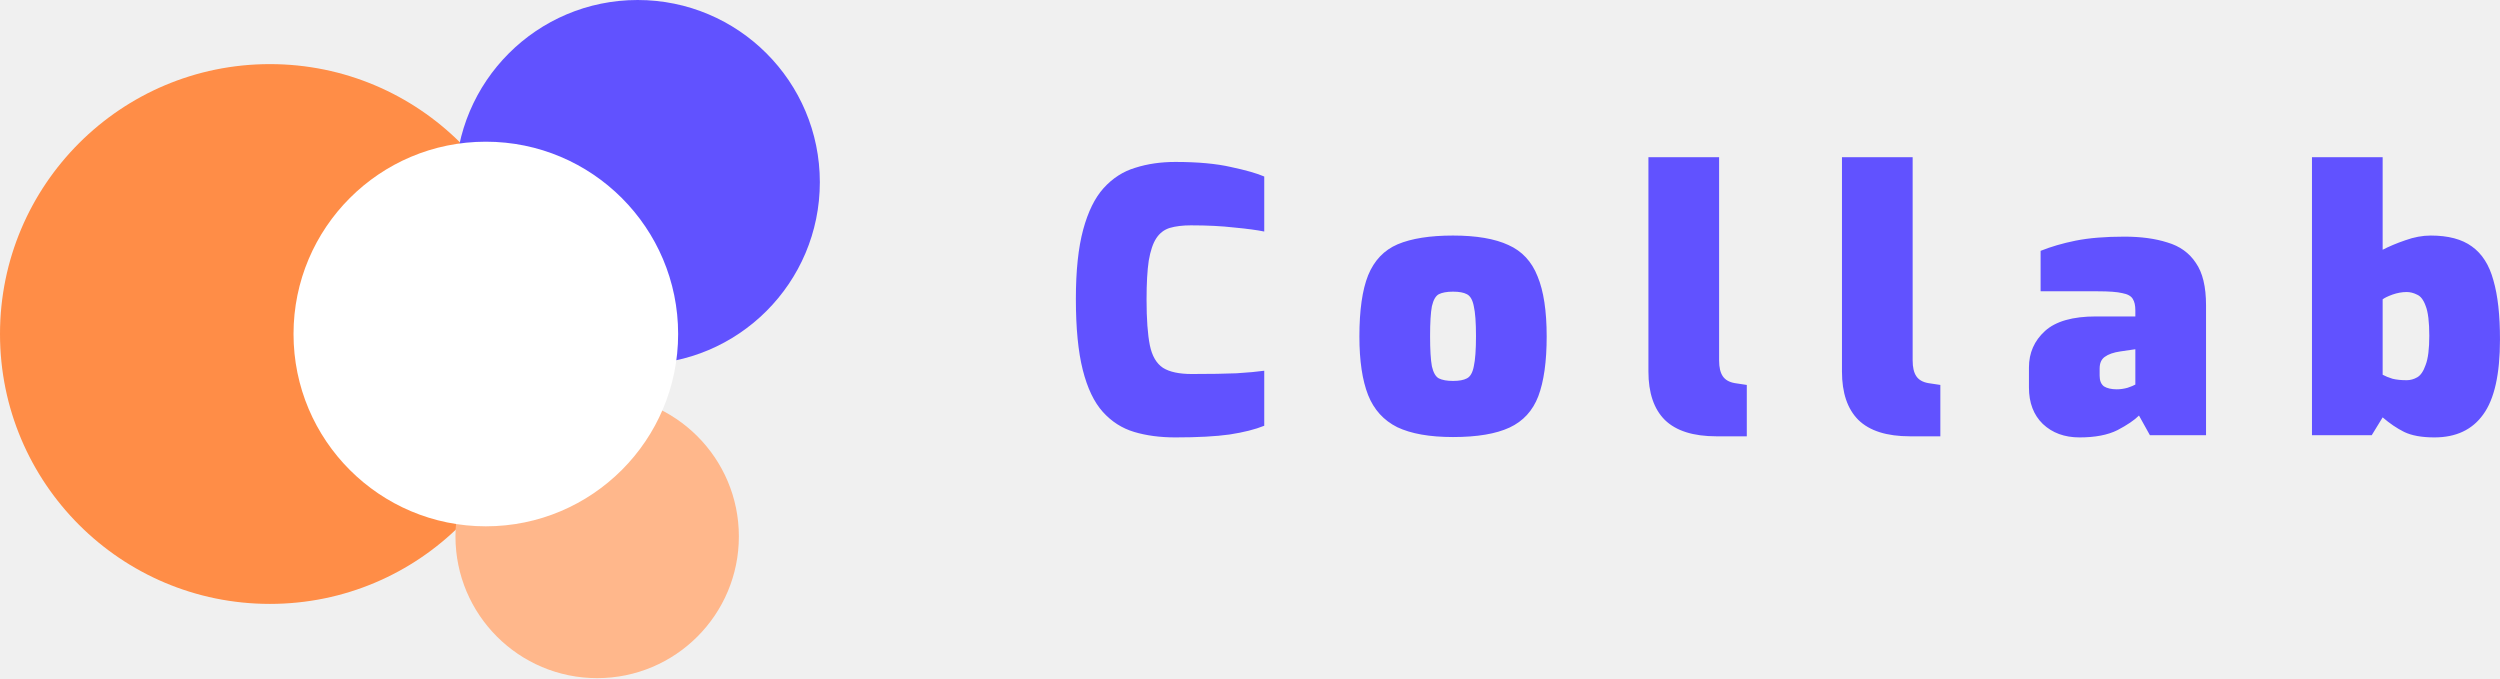
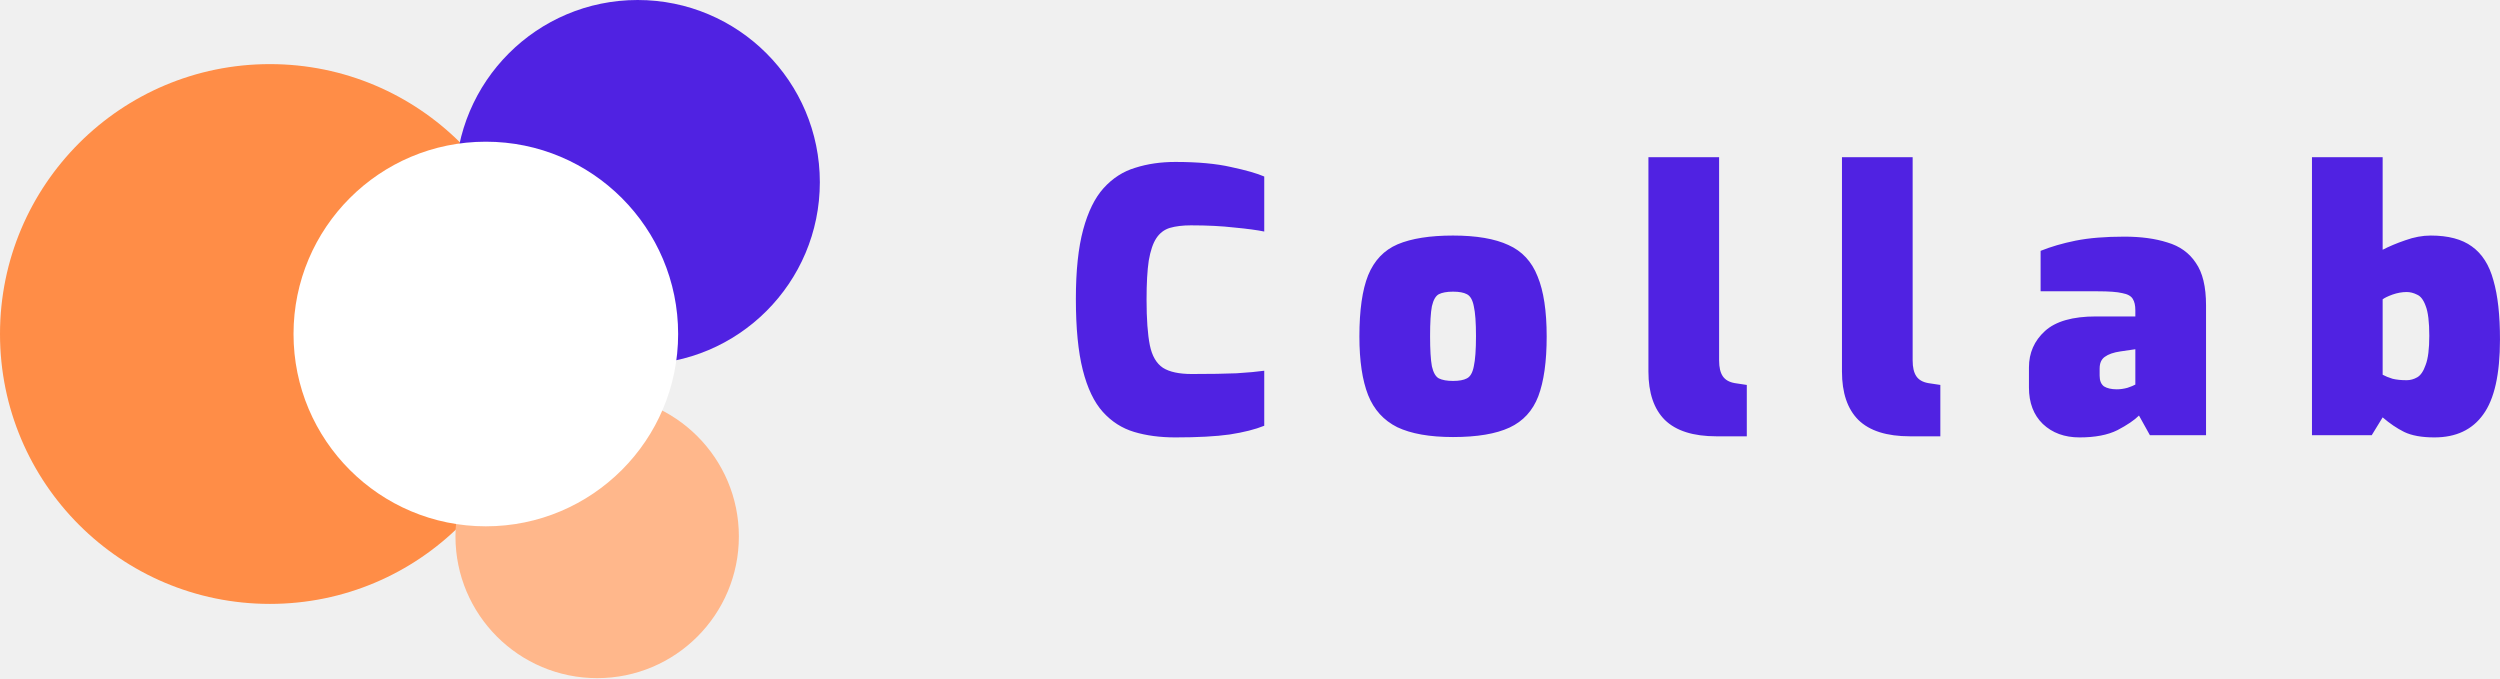
<svg xmlns="http://www.w3.org/2000/svg" fill="none" viewBox="0.5 1.5 123.5 33.5">
  <circle cx="13.833" cy="18" r="13.333" fill="#FF8D47" />
-   <circle cx="32" cy="10.5" r="9" fill="#6152FF" />
+   <circle cx="32" cy="10.5" r="9" fill="#5022E2" />
  <circle cx="30" cy="28" r="7" fill="#FFB78B" />
-   <circle cx="24.5" cy="18" r="9.5" fill="white" />
-   <path d="M58.562 23.108C57.806 23.108 57.128 23.018 56.528 22.838C55.928 22.658 55.412 22.328 54.98 21.848C54.548 21.368 54.218 20.678 53.99 19.778C53.762 18.878 53.648 17.708 53.648 16.268C53.648 14.876 53.768 13.736 54.008 12.848C54.248 11.96 54.584 11.276 55.016 10.796C55.46 10.304 55.982 9.968 56.582 9.788C57.182 9.596 57.842 9.5 58.562 9.5C59.666 9.5 60.584 9.584 61.316 9.752C62.048 9.908 62.594 10.064 62.954 10.22V12.938C62.606 12.866 62.114 12.8 61.478 12.74C60.854 12.668 60.14 12.632 59.336 12.632C58.928 12.632 58.58 12.674 58.292 12.758C58.016 12.842 57.794 13.01 57.626 13.262C57.458 13.514 57.332 13.886 57.248 14.378C57.176 14.858 57.14 15.5 57.14 16.304C57.14 17.264 57.194 18.014 57.302 18.554C57.41 19.082 57.626 19.454 57.95 19.67C58.274 19.874 58.748 19.976 59.372 19.976C60.284 19.976 61.022 19.964 61.586 19.94C62.162 19.904 62.618 19.862 62.954 19.814V22.532C62.51 22.712 61.94 22.856 61.244 22.964C60.56 23.06 59.666 23.108 58.562 23.108ZM72.28 23.09C71.128 23.09 70.21 22.928 69.526 22.604C68.854 22.268 68.374 21.74 68.086 21.02C67.798 20.288 67.654 19.322 67.654 18.122C67.654 16.826 67.798 15.818 68.086 15.098C68.386 14.366 68.872 13.856 69.544 13.568C70.228 13.28 71.14 13.136 72.28 13.136C73.432 13.136 74.344 13.292 75.016 13.604C75.688 13.904 76.168 14.42 76.456 15.152C76.756 15.872 76.906 16.862 76.906 18.122C76.906 19.358 76.768 20.342 76.492 21.074C76.216 21.794 75.742 22.31 75.07 22.622C74.398 22.934 73.468 23.09 72.28 23.09ZM72.28 20.318C72.58 20.318 72.808 20.276 72.964 20.192C73.132 20.108 73.246 19.91 73.306 19.598C73.378 19.274 73.414 18.776 73.414 18.104C73.414 17.432 73.378 16.94 73.306 16.628C73.246 16.316 73.132 16.118 72.964 16.034C72.808 15.95 72.58 15.908 72.28 15.908C71.98 15.908 71.746 15.95 71.578 16.034C71.422 16.118 71.308 16.316 71.236 16.628C71.176 16.94 71.146 17.432 71.146 18.104C71.146 18.776 71.176 19.274 71.236 19.598C71.308 19.91 71.422 20.108 71.578 20.192C71.746 20.276 71.98 20.318 72.28 20.318ZM85.298 23.054C84.146 23.054 83.294 22.784 82.742 22.244C82.202 21.704 81.932 20.906 81.932 19.85V9.266H85.424V19.31C85.424 19.646 85.484 19.904 85.604 20.084C85.724 20.264 85.922 20.378 86.198 20.426L86.792 20.516V23.054H85.298ZM94.859 23.054C93.707 23.054 92.855 22.784 92.303 22.244C91.763 21.704 91.493 20.906 91.493 19.85V9.266H94.985V19.31C94.985 19.646 95.045 19.904 95.165 20.084C95.285 20.264 95.483 20.378 95.759 20.426L96.353 20.516V23.054H94.859ZM103.232 23.108C102.488 23.108 101.882 22.886 101.414 22.442C100.958 21.998 100.73 21.398 100.73 20.642V19.652C100.73 18.932 100.994 18.332 101.522 17.852C102.05 17.372 102.89 17.132 104.042 17.132H105.986V16.826C105.986 16.586 105.944 16.4 105.86 16.268C105.776 16.124 105.602 16.028 105.338 15.98C105.086 15.92 104.684 15.89 104.132 15.89H101.306V13.892C101.81 13.688 102.386 13.52 103.034 13.388C103.694 13.256 104.498 13.19 105.446 13.19C106.262 13.19 106.97 13.286 107.57 13.478C108.182 13.658 108.65 13.994 108.974 14.486C109.31 14.966 109.478 15.662 109.478 16.574V23H106.706L106.166 22.028C105.938 22.256 105.584 22.496 105.104 22.748C104.624 22.988 104 23.108 103.232 23.108ZM105.068 20.732C105.236 20.732 105.41 20.708 105.59 20.66C105.77 20.6 105.902 20.546 105.986 20.498V18.752L105.248 18.86C104.912 18.908 104.654 18.998 104.474 19.13C104.306 19.25 104.222 19.442 104.222 19.706V20.066C104.222 20.306 104.294 20.48 104.438 20.588C104.594 20.684 104.804 20.732 105.068 20.732ZM120.759 23.108C120.135 23.108 119.637 23.018 119.265 22.838C118.905 22.658 118.551 22.418 118.203 22.118L117.663 23H114.711V9.266H118.203V13.838C118.527 13.67 118.899 13.514 119.319 13.37C119.751 13.214 120.171 13.136 120.579 13.136C121.443 13.136 122.121 13.316 122.613 13.676C123.117 14.036 123.471 14.594 123.675 15.35C123.891 16.094 123.999 17.066 123.999 18.266C123.999 19.982 123.723 21.218 123.171 21.974C122.631 22.73 121.827 23.108 120.759 23.108ZM119.391 20.282C119.571 20.282 119.745 20.234 119.913 20.138C120.081 20.042 120.219 19.838 120.327 19.526C120.447 19.214 120.507 18.734 120.507 18.086C120.507 17.402 120.447 16.91 120.327 16.61C120.219 16.31 120.075 16.124 119.895 16.052C119.727 15.968 119.559 15.926 119.391 15.926C119.163 15.926 118.929 15.968 118.689 16.052C118.461 16.136 118.299 16.214 118.203 16.286V20.012C118.335 20.084 118.497 20.15 118.689 20.21C118.881 20.258 119.115 20.282 119.391 20.282Z" fill="#6152FF" />
+   <circle cx="24.5" cy="18" r="9.5" fill="#FFFFFF" />
+   <path d="M58.562 23.108C57.806 23.108 57.128 23.018 56.528 22.838C55.928 22.658 55.412 22.328 54.98 21.848C54.548 21.368 54.218 20.678 53.99 19.778C53.762 18.878 53.648 17.708 53.648 16.268C53.648 14.876 53.768 13.736 54.008 12.848C54.248 11.96 54.584 11.276 55.016 10.796C55.46 10.304 55.982 9.968 56.582 9.788C57.182 9.596 57.842 9.5 58.562 9.5C59.666 9.5 60.584 9.584 61.316 9.752C62.048 9.908 62.594 10.064 62.954 10.22V12.938C62.606 12.866 62.114 12.8 61.478 12.74C60.854 12.668 60.14 12.632 59.336 12.632C58.928 12.632 58.58 12.674 58.292 12.758C58.016 12.842 57.794 13.01 57.626 13.262C57.458 13.514 57.332 13.886 57.248 14.378C57.176 14.858 57.14 15.5 57.14 16.304C57.14 17.264 57.194 18.014 57.302 18.554C57.41 19.082 57.626 19.454 57.95 19.67C58.274 19.874 58.748 19.976 59.372 19.976C60.284 19.976 61.022 19.964 61.586 19.94C62.162 19.904 62.618 19.862 62.954 19.814V22.532C62.51 22.712 61.94 22.856 61.244 22.964C60.56 23.06 59.666 23.108 58.562 23.108ZM72.28 23.09C71.128 23.09 70.21 22.928 69.526 22.604C68.854 22.268 68.374 21.74 68.086 21.02C67.798 20.288 67.654 19.322 67.654 18.122C67.654 16.826 67.798 15.818 68.086 15.098C68.386 14.366 68.872 13.856 69.544 13.568C70.228 13.28 71.14 13.136 72.28 13.136C73.432 13.136 74.344 13.292 75.016 13.604C75.688 13.904 76.168 14.42 76.456 15.152C76.756 15.872 76.906 16.862 76.906 18.122C76.906 19.358 76.768 20.342 76.492 21.074C76.216 21.794 75.742 22.31 75.07 22.622C74.398 22.934 73.468 23.09 72.28 23.09ZM72.28 20.318C72.58 20.318 72.808 20.276 72.964 20.192C73.132 20.108 73.246 19.91 73.306 19.598C73.378 19.274 73.414 18.776 73.414 18.104C73.414 17.432 73.378 16.94 73.306 16.628C73.246 16.316 73.132 16.118 72.964 16.034C72.808 15.95 72.58 15.908 72.28 15.908C71.98 15.908 71.746 15.95 71.578 16.034C71.422 16.118 71.308 16.316 71.236 16.628C71.176 16.94 71.146 17.432 71.146 18.104C71.146 18.776 71.176 19.274 71.236 19.598C71.308 19.91 71.422 20.108 71.578 20.192C71.746 20.276 71.98 20.318 72.28 20.318ZM85.298 23.054C84.146 23.054 83.294 22.784 82.742 22.244C82.202 21.704 81.932 20.906 81.932 19.85V9.266H85.424V19.31C85.424 19.646 85.484 19.904 85.604 20.084C85.724 20.264 85.922 20.378 86.198 20.426L86.792 20.516V23.054H85.298ZM94.859 23.054C93.707 23.054 92.855 22.784 92.303 22.244C91.763 21.704 91.493 20.906 91.493 19.85V9.266H94.985V19.31C94.985 19.646 95.045 19.904 95.165 20.084C95.285 20.264 95.483 20.378 95.759 20.426L96.353 20.516V23.054H94.859ZM103.232 23.108C102.488 23.108 101.882 22.886 101.414 22.442C100.958 21.998 100.73 21.398 100.73 20.642V19.652C100.73 18.932 100.994 18.332 101.522 17.852C102.05 17.372 102.89 17.132 104.042 17.132H105.986V16.826C105.986 16.586 105.944 16.4 105.86 16.268C105.776 16.124 105.602 16.028 105.338 15.98C105.086 15.92 104.684 15.89 104.132 15.89H101.306V13.892C101.81 13.688 102.386 13.52 103.034 13.388C103.694 13.256 104.498 13.19 105.446 13.19C106.262 13.19 106.97 13.286 107.57 13.478C108.182 13.658 108.65 13.994 108.974 14.486C109.31 14.966 109.478 15.662 109.478 16.574V23H106.706L106.166 22.028C105.938 22.256 105.584 22.496 105.104 22.748C104.624 22.988 104 23.108 103.232 23.108ZM105.068 20.732C105.236 20.732 105.41 20.708 105.59 20.66C105.77 20.6 105.902 20.546 105.986 20.498V18.752L105.248 18.86C104.912 18.908 104.654 18.998 104.474 19.13C104.306 19.25 104.222 19.442 104.222 19.706V20.066C104.222 20.306 104.294 20.48 104.438 20.588C104.594 20.684 104.804 20.732 105.068 20.732ZM120.759 23.108C120.135 23.108 119.637 23.018 119.265 22.838C118.905 22.658 118.551 22.418 118.203 22.118L117.663 23H114.711V9.266H118.203V13.838C118.527 13.67 118.899 13.514 119.319 13.37C119.751 13.214 120.171 13.136 120.579 13.136C121.443 13.136 122.121 13.316 122.613 13.676C123.117 14.036 123.471 14.594 123.675 15.35C123.891 16.094 123.999 17.066 123.999 18.266C123.999 19.982 123.723 21.218 123.171 21.974C122.631 22.73 121.827 23.108 120.759 23.108ZM119.391 20.282C119.571 20.282 119.745 20.234 119.913 20.138C120.081 20.042 120.219 19.838 120.327 19.526C120.447 19.214 120.507 18.734 120.507 18.086C120.507 17.402 120.447 16.91 120.327 16.61C120.219 16.31 120.075 16.124 119.895 16.052C119.727 15.968 119.559 15.926 119.391 15.926C119.163 15.926 118.929 15.968 118.689 16.052C118.461 16.136 118.299 16.214 118.203 16.286V20.012C118.335 20.084 118.497 20.15 118.689 20.21C118.881 20.258 119.115 20.282 119.391 20.282Z" fill="#5022E2" />
</svg>
